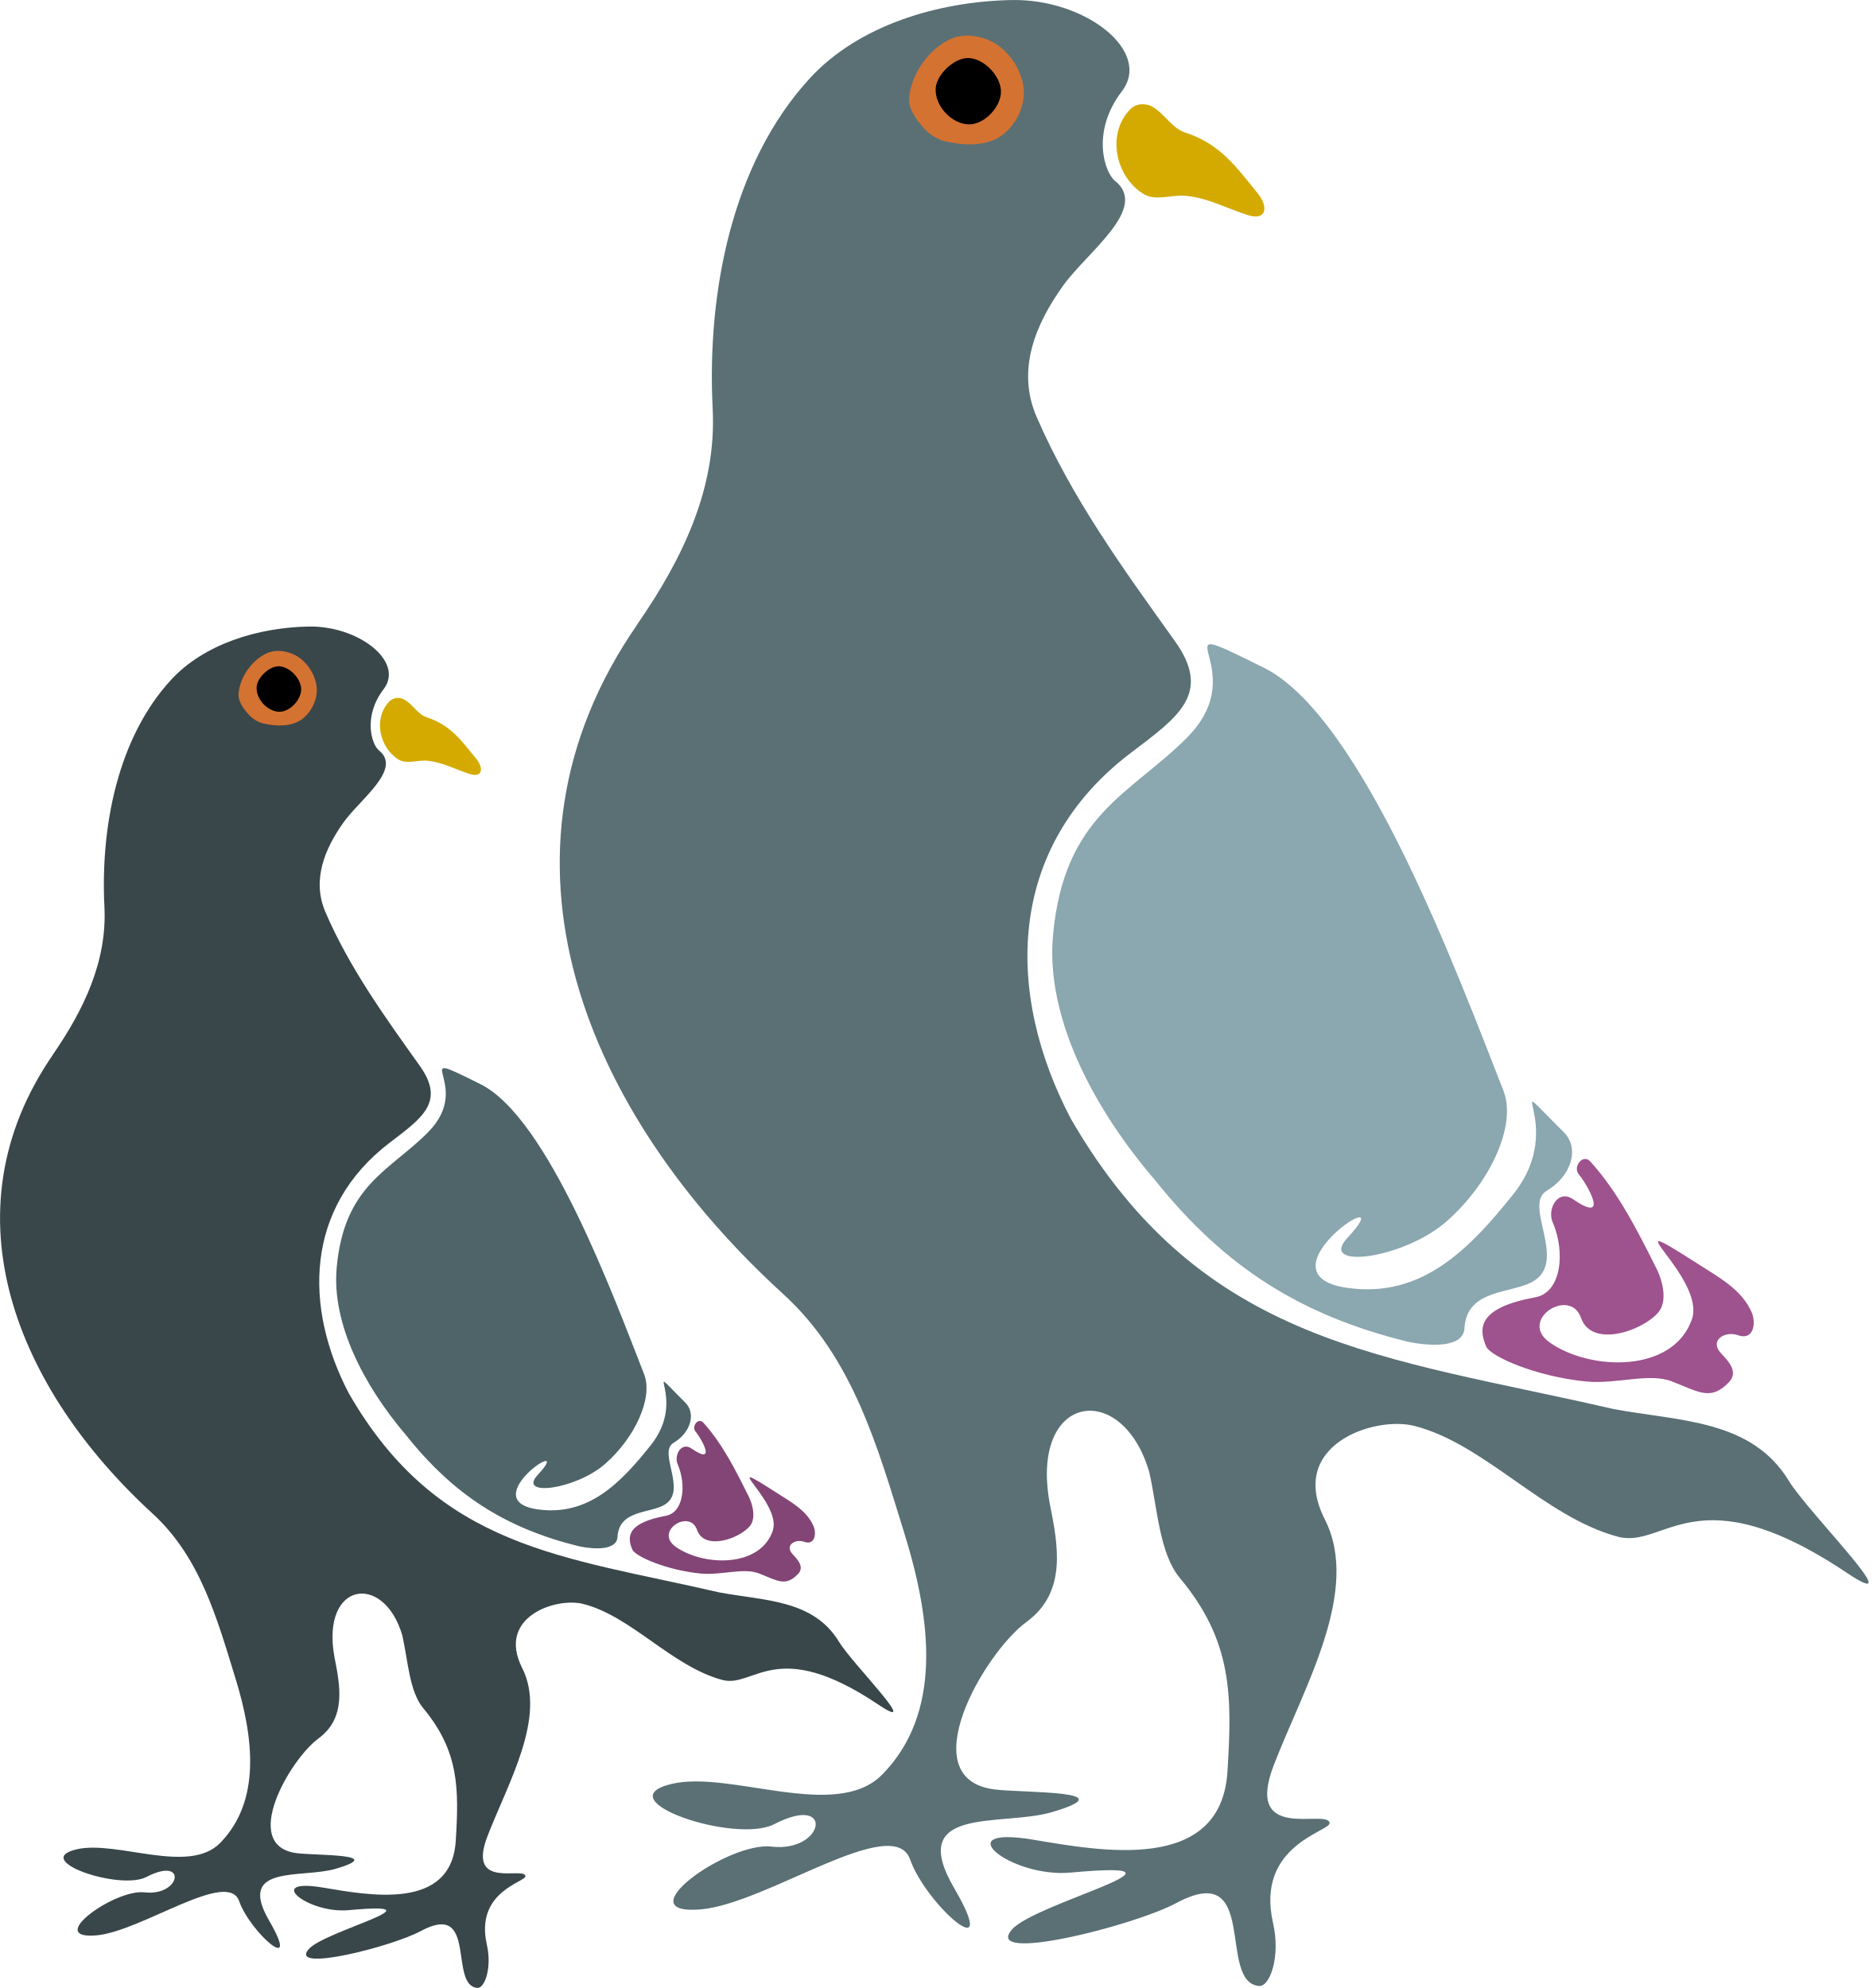
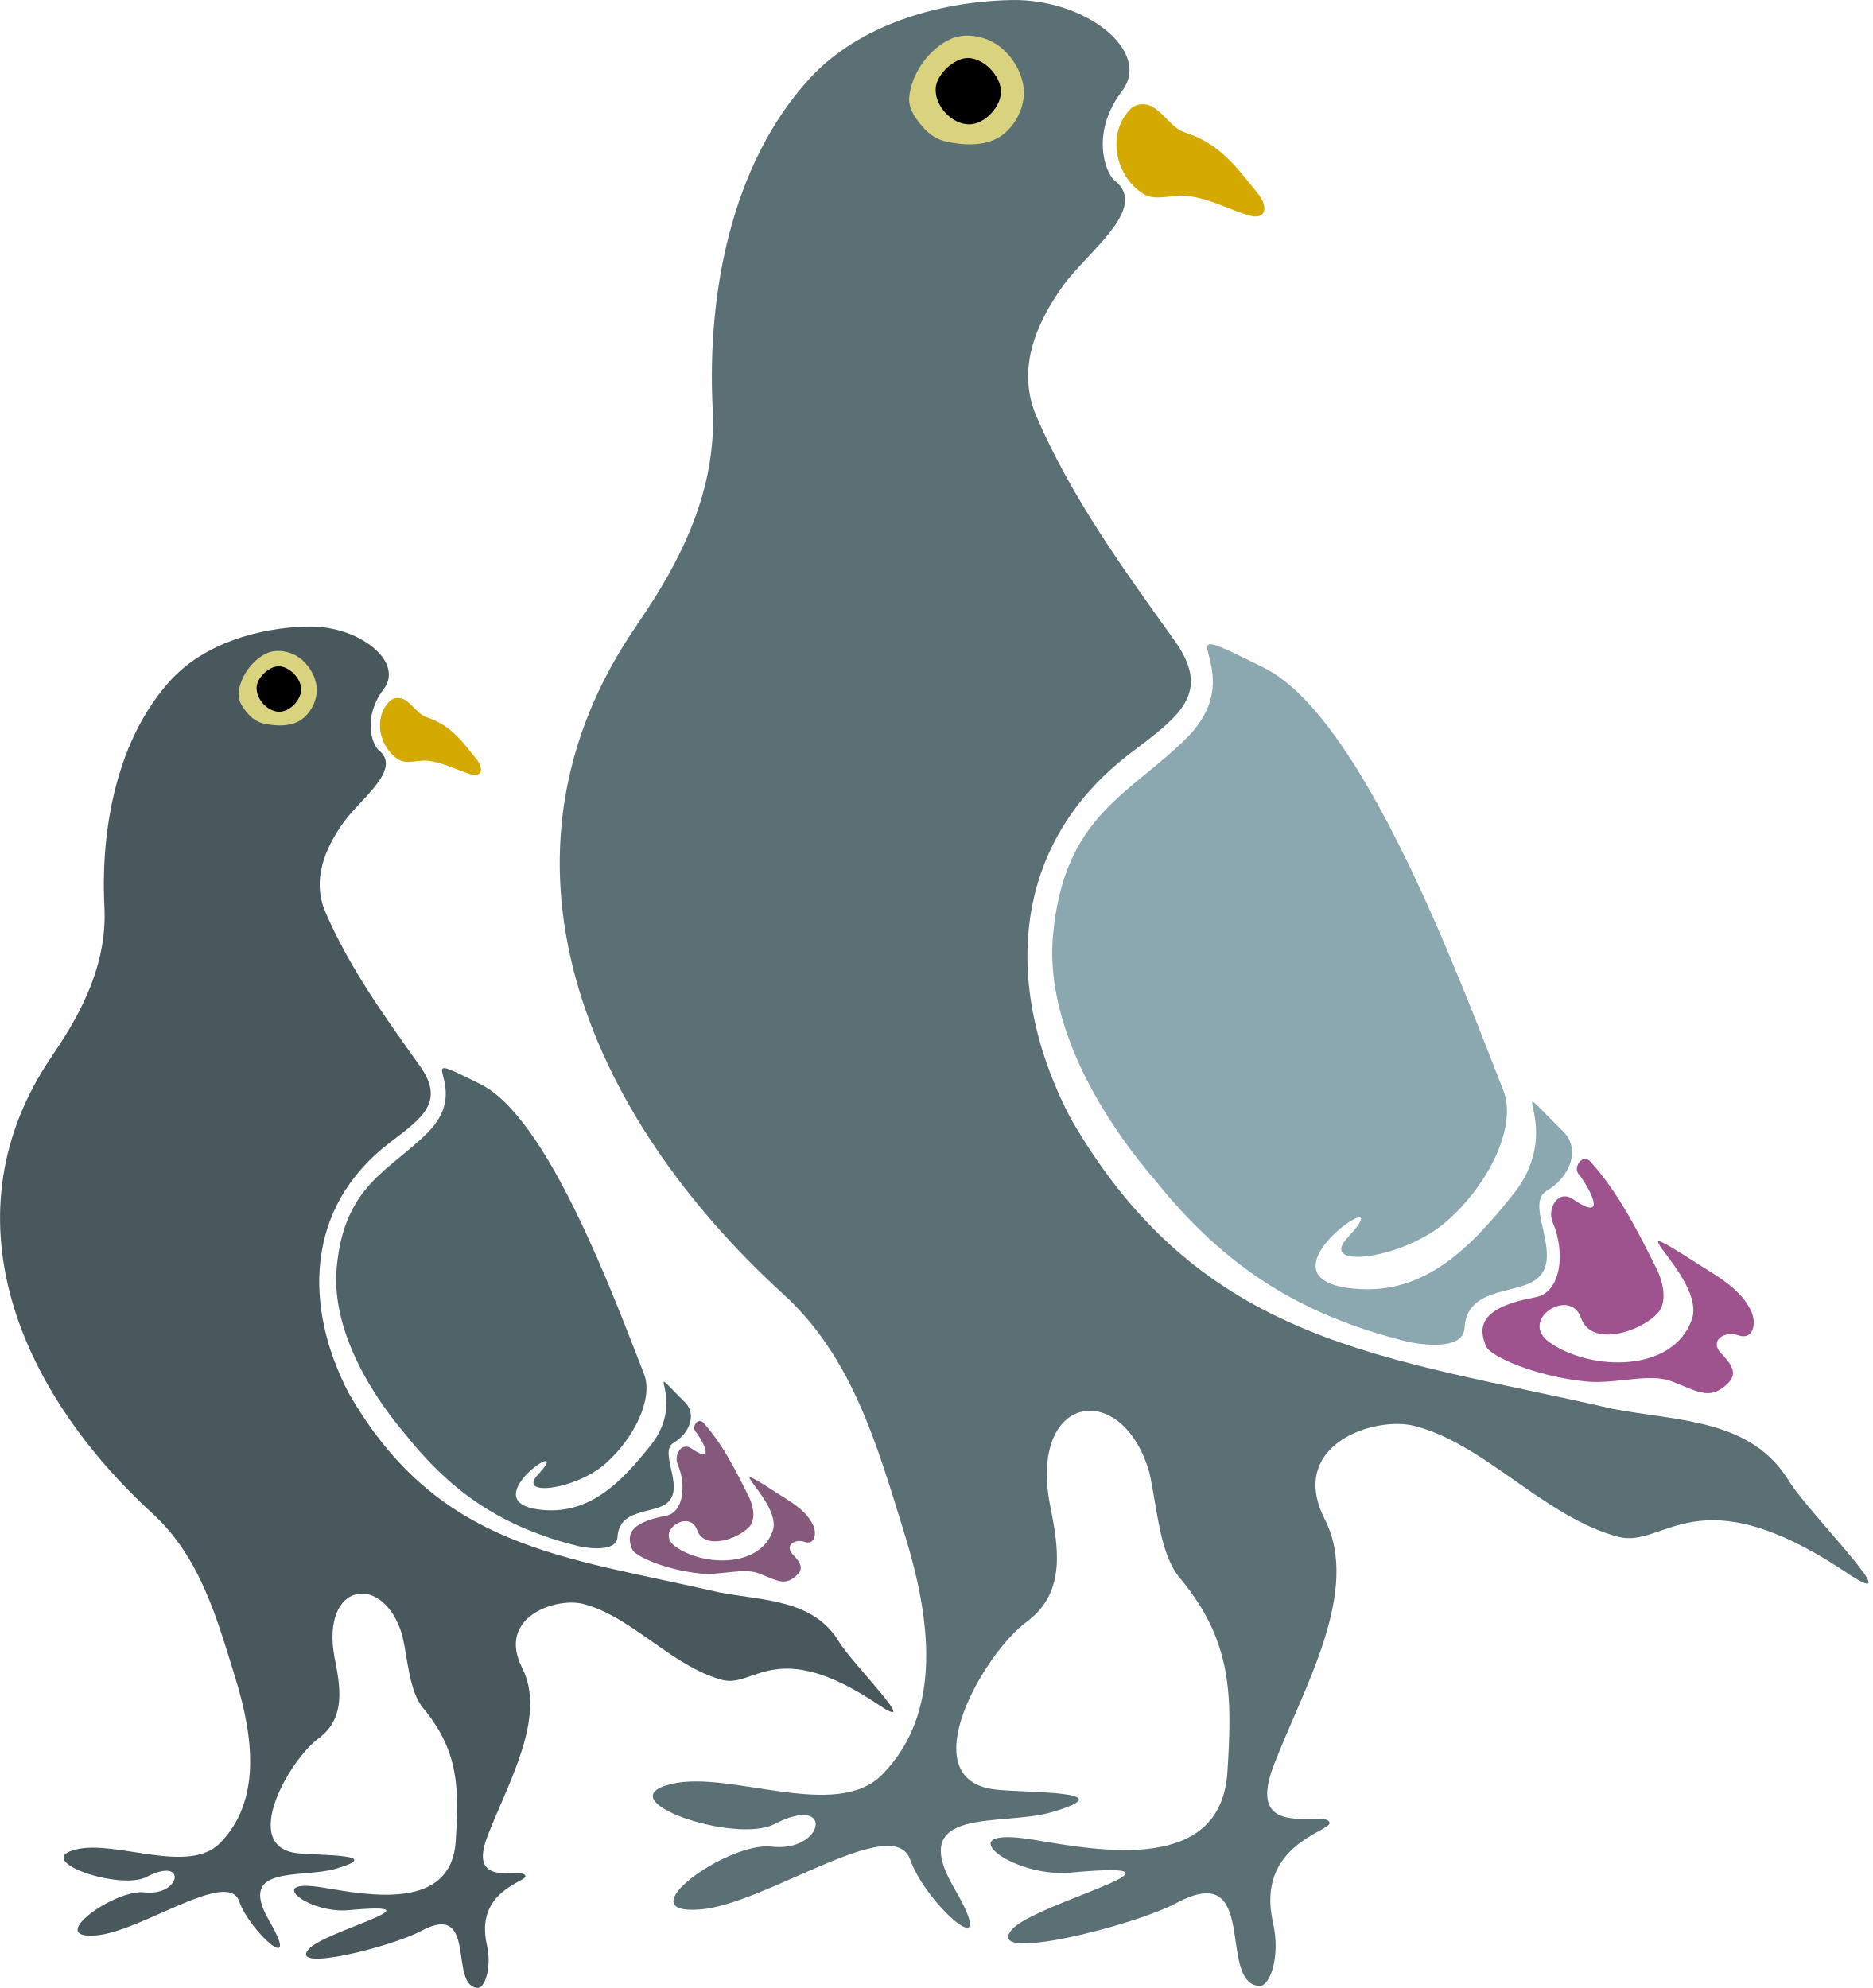
<svg xmlns="http://www.w3.org/2000/svg" width="321.825" height="341.68" viewBox="0 0 321.825 341.68" fill="none">
  <g>
-     <g transform="translate(96.175 0)">
-       <g transform="translate(0.012 0.001)">
+     <g transform="translate(0.008 0.001)">
+       <g transform="translate(96.179 0)">
        <g>
-           <path d="M13.305 107.326C21.043 96.153 26.976 84.009 26.282 70.291C25.266 50.194 29.616 27.995 42.976 13.455C51.36 4.331 64.992 0.26 77.633 0.005C90.275 -0.251 101.87 8.795 96.599 15.689C91.251 22.683 93.639 29.665 95.413 31.075C101.316 35.768 90.649 43.316 86.528 49.058C81.795 55.655 78.439 63.517 81.931 71.602C88.005 85.666 97.037 98.058 105.682 110.139C112.147 119.175 106.35 123.173 98.179 129.365C76.635 145.689 76.525 170.766 87.837 192.291C110.429 231.372 141.888 233.136 181.033 242.16C192.356 244.288 204.78 243.903 211.241 254.554C214.526 259.971 232.64 277.989 221.154 270.307C195.308 253.02 189.929 266.288 181.826 264.113C169.135 260.706 158.98 248.14 146.84 245.067C139.998 243.334 124.957 248.315 131.472 261.131C137.725 273.431 127.837 290.055 122.703 303.375C117.522 316.819 131.793 310.848 132.293 313.272C132.605 314.783 119.507 316.971 122.572 330.473C123.922 336.422 121.988 341.483 120.188 341.333C112.884 340.726 120.377 319.345 105.935 327.088C98.642 330.998 72.603 337.558 77.707 331.628C81.655 327.041 112.411 319.587 87.776 321.842C77.472 322.785 66.344 313.682 81.323 316.184C92.943 318.125 113.64 322.058 114.742 304.485C115.563 291.387 115.602 282.051 106.562 271.208C103.042 266.986 102.724 259.281 101.304 253.009C96.678 237.111 80.751 239.432 84.193 258.344C85.617 265.52 87.249 273.61 80.203 278.769C72.949 284.081 60.34 305.762 74.733 307.553C79.87 308.192 97.478 307.664 84.556 311.46C75.968 313.983 59.456 310.229 67.758 324.47C76.096 338.771 62.977 327.451 60.211 319.594C57.333 311.418 35.487 327.243 24.203 328.17C11.132 329.243 28.861 316.505 36.381 317.377C45.554 318.44 47.262 308.139 36.869 313.517C30.155 316.992 7.729 309.356 19.202 306.607C29.291 304.189 47.484 313.092 55.432 304.981C65.754 294.447 63.887 278.604 59.266 263.677C54.612 248.646 50.39 233.339 38.416 222.419C4.455 191.459 -14.306 147.229 13.316 107.349C13.316 107.349 13.305 107.326 13.305 107.326Z" fill="#5A7075" fill-rule="evenodd" />
-           <path d="M4.629 15.413C-0.104 12.472 -1.801 5.16 2.372 0.86C3.356 -0.153 5.011 -0.253 6.239 0.465C8.308 1.675 9.528 4.124 11.833 4.873C17.87 6.832 20.621 10.831 24.292 15.334C26.155 17.619 25.792 20.067 22.62 19.07C19.027 17.942 15.764 16.117 11.964 15.74C9.485 15.493 6.732 16.72 4.629 15.413C4.629 15.413 4.629 15.413 4.629 15.413Z" fill="#D4AA00" fill-rule="evenodd" transform="translate(95.666 17.913)" />
-           <path d="M23.152 16.058C13.456 25.808 1.993 29.267 0.127 50.102C-1.109 63.904 6.788 79.412 17.654 92.087C29.699 107.143 42.776 115.354 61.072 119.87C65.171 120.736 70.656 120.877 70.839 117.569C71.225 110.622 79.135 111.713 82.803 109.405C88.474 105.837 80.915 96.316 84.953 93.946C89.135 91.491 90.755 86.67 87.874 83.823C75.945 72.036 88.939 82.367 79.25 94.497C71.714 103.933 63.526 112.428 50.745 110.624C34.429 108.321 60.711 91.302 50.745 102.001C45.572 107.555 60.316 105.7 67.744 99.207C75.172 92.714 79.888 82.713 77.53 76.715C69.777 56.99 53.358 12.458 36.33 4.012C16.62 -5.764 35.232 3.912 23.152 16.058C23.152 16.058 23.152 16.058 23.152 16.058Z" fill="#8BA7B0" fill-rule="evenodd" transform="translate(84.632 110.728)" />
-           <path d="M42.341 38.392C44.08 36.609 42.208 34.689 41.038 33.45C38.867 31.153 41.71 29.508 43.9 30.297C46.583 31.262 47.078 28.256 46.259 26.361C44.575 22.46 40.628 20.355 37.048 18.057C20.941 7.718 38.494 20.334 35.998 27.548C32.792 36.819 18.617 36.483 11.582 31.568C6.044 27.7 15.06 21.916 16.934 27.321C18.711 32.444 27.16 29.746 30.125 26.487C31.849 24.593 31.035 21.094 29.886 18.806C26.679 12.416 23.369 5.786 18.536 0.449C17.216 -1.009 15.49 1.447 16.551 2.648C17.778 4.037 22.166 11.457 15.568 6.927C12.96 5.136 11.076 8.622 12.064 10.884C14.247 15.884 13.638 22.936 9.095 23.777C-0.646 25.581 -0.744 28.969 0.631 32.229C1.358 33.954 9.224 37.417 17.812 38.253C23.051 38.763 28.643 36.699 32.573 38.247C37.388 40.142 39.244 41.567 42.341 38.392C42.341 38.392 42.341 38.392 42.341 38.392C42.341 38.392 42.341 38.392 42.341 38.392Z" fill="#9E528E" fill-rule="evenodd" transform="translate(158.564 199.184)" />
-           <path d="M6.228 18.179C9.317 18.899 13.062 19.067 15.705 17.314C18.074 15.743 19.746 12.634 19.722 9.791C19.696 6.666 17.749 3.359 15.169 1.595C12.982 0.099 9.728 -0.528 7.293 0.519C3.474 2.159 0.379 6.501 0.014 10.642C-0.157 12.59 1.243 14.48 2.555 15.932C3.517 16.997 4.83 17.853 6.228 18.179C6.228 18.179 6.228 18.179 6.228 18.179Z" fill="#D47231" fill-rule="evenodd" transform="translate(60.037 6.118)" />
-           <path d="M0.01 5.176C0.171 2.807 3.212 -0.041 5.586 0C8.23 0.047 11.084 2.944 11.222 5.585C11.364 8.269 8.466 11.395 5.778 11.401C2.756 11.408 -0.195 8.192 0.01 5.176C0.01 5.176 0.01 5.176 0.01 5.176Z" fill="#000000" fill-rule="evenodd" transform="translate(64.595 9.971)" />
+           <g>
+             <path d="M13.305 107.326C21.043 96.153 26.976 84.009 26.282 70.291C25.266 50.194 29.616 27.995 42.976 13.455C51.36 4.331 64.992 0.26 77.633 0.005C90.275 -0.251 101.87 8.795 96.599 15.689C91.251 22.683 93.639 29.665 95.413 31.075C101.316 35.768 90.649 43.316 86.528 49.058C81.795 55.655 78.439 63.517 81.931 71.602C88.005 85.666 97.037 98.058 105.682 110.139C112.147 119.175 106.35 123.173 98.179 129.365C76.635 145.689 76.525 170.766 87.837 192.291C110.429 231.372 141.888 233.136 181.033 242.16C192.356 244.288 204.78 243.903 211.241 254.554C214.526 259.971 232.64 277.989 221.154 270.307C195.308 253.02 189.929 266.288 181.826 264.113C169.135 260.706 158.98 248.14 146.84 245.067C139.998 243.334 124.957 248.315 131.472 261.131C137.725 273.431 127.837 290.055 122.703 303.375C117.522 316.819 131.793 310.848 132.293 313.272C132.605 314.783 119.507 316.971 122.572 330.473C123.922 336.422 121.988 341.483 120.188 341.333C112.884 340.726 120.377 319.345 105.935 327.088C98.642 330.998 72.603 337.558 77.707 331.628C81.655 327.041 112.411 319.587 87.776 321.842C77.472 322.785 66.344 313.682 81.323 316.184C92.943 318.125 113.64 322.058 114.742 304.485C115.563 291.387 115.602 282.051 106.562 271.208C103.042 266.986 102.724 259.281 101.304 253.009C96.678 237.111 80.751 239.432 84.193 258.344C85.617 265.52 87.249 273.61 80.203 278.769C72.949 284.081 60.34 305.762 74.733 307.553C79.87 308.192 97.478 307.664 84.556 311.46C75.968 313.983 59.456 310.229 67.758 324.47C76.096 338.771 62.977 327.451 60.211 319.594C57.333 311.418 35.487 327.243 24.203 328.17C11.132 329.243 28.861 316.505 36.381 317.377C45.554 318.44 47.262 308.139 36.869 313.517C30.155 316.992 7.729 309.356 19.202 306.607C29.291 304.189 47.484 313.092 55.432 304.981C65.754 294.447 63.887 278.604 59.266 263.677C54.612 248.646 50.39 233.339 38.416 222.419C4.455 191.459 -14.306 147.229 13.316 107.349C13.316 107.349 13.305 107.326 13.305 107.326Z" fill="#5A7075" fill-rule="evenodd" />
+             <path d="M4.629 15.413C-0.104 12.472 -1.801 5.16 2.372 0.86C3.356 -0.153 5.011 -0.253 6.239 0.465C8.308 1.675 9.528 4.124 11.833 4.873C17.87 6.832 20.621 10.831 24.292 15.334C26.155 17.619 25.792 20.067 22.62 19.07C19.027 17.942 15.764 16.117 11.964 15.74C9.485 15.493 6.732 16.72 4.629 15.413C4.629 15.413 4.629 15.413 4.629 15.413Z" fill="#D4AA00" fill-rule="evenodd" transform="translate(95.666 17.913)" />
+             <path d="M23.152 16.058C13.456 25.808 1.993 29.267 0.127 50.102C-1.109 63.904 6.788 79.412 17.654 92.087C29.699 107.143 42.776 115.354 61.072 119.87C65.171 120.736 70.656 120.877 70.839 117.569C71.225 110.622 79.135 111.713 82.803 109.405C88.474 105.837 80.915 96.316 84.953 93.946C89.135 91.491 90.755 86.67 87.874 83.823C75.945 72.036 88.939 82.367 79.25 94.497C71.714 103.933 63.526 112.428 50.745 110.624C34.429 108.321 60.711 91.302 50.745 102.001C45.572 107.555 60.316 105.7 67.744 99.207C75.172 92.714 79.888 82.713 77.53 76.715C69.777 56.99 53.358 12.458 36.33 4.012C16.62 -5.764 35.232 3.912 23.152 16.058C23.152 16.058 23.152 16.058 23.152 16.058Z" fill="#8BA7B0" fill-rule="evenodd" transform="translate(84.632 110.728)" />
+             <path d="M42.341 38.392C44.08 36.609 42.208 34.689 41.038 33.45C38.867 31.153 41.71 29.508 43.9 30.297C46.583 31.262 47.078 28.256 46.259 26.361C44.575 22.46 40.628 20.355 37.048 18.057C20.941 7.718 38.494 20.334 35.998 27.548C32.792 36.819 18.617 36.483 11.582 31.568C6.044 27.7 15.06 21.916 16.934 27.321C18.711 32.444 27.16 29.746 30.125 26.487C31.849 24.593 31.035 21.094 29.886 18.806C26.679 12.416 23.369 5.786 18.536 0.449C17.216 -1.009 15.49 1.447 16.551 2.648C17.778 4.037 22.166 11.457 15.568 6.927C12.96 5.136 11.076 8.622 12.064 10.884C14.247 15.884 13.638 22.936 9.095 23.777C-0.646 25.581 -0.744 28.969 0.631 32.229C1.358 33.954 9.224 37.417 17.812 38.253C23.051 38.763 28.643 36.699 32.573 38.247C37.388 40.142 39.244 41.567 42.341 38.392C42.341 38.392 42.341 38.392 42.341 38.392C42.341 38.392 42.341 38.392 42.341 38.392Z" fill="#9E528E" fill-rule="evenodd" transform="translate(158.564 199.184)" />
+             <path d="M6.228 18.179C9.317 18.899 13.062 19.067 15.705 17.314C18.074 15.743 19.746 12.634 19.722 9.791C19.696 6.666 17.749 3.359 15.169 1.595C12.982 0.099 9.728 -0.528 7.293 0.519C3.474 2.159 0.379 6.501 0.014 10.642C-0.157 12.59 1.243 14.48 2.555 15.932C3.517 16.997 4.83 17.853 6.228 18.179C6.228 18.179 6.228 18.179 6.228 18.179Z" fill="#D9D380" fill-rule="evenodd" transform="translate(60.037 6.118)" />
+             <path d="M0.01 5.176C0.171 2.807 3.212 -0.041 5.586 0C8.23 0.047 11.084 2.944 11.222 5.585C11.364 8.269 8.466 11.395 5.778 11.401C2.756 11.408 -0.195 8.192 0.01 5.176C0.01 5.176 0.01 5.176 0.01 5.176Z" fill="#000000" fill-rule="evenodd" transform="translate(64.595 9.971)" />
+           </g>
        </g>
      </g>
-     </g>
-     <g transform="translate(0 107.68)">
-       <g transform="translate(0.008 0)">
+       <g transform="translate(0 107.679)">
        <g>
-           <path d="M9.08 73.572C14.361 65.912 18.41 57.588 17.937 48.184C17.244 34.408 20.212 19.191 29.33 9.224C35.052 2.969 44.355 0.178 52.982 0.004C61.61 -0.172 69.523 6.029 65.926 10.755C62.277 15.549 63.906 20.335 65.117 21.302C69.146 24.519 61.865 29.693 59.053 33.629C55.823 38.151 53.532 43.541 55.916 49.083C60.061 58.724 66.225 67.218 72.125 75.5C76.537 81.694 72.581 84.434 67.004 88.679C52.301 99.869 52.226 117.059 59.946 131.814C75.365 158.604 96.835 159.813 123.55 165.999C131.278 167.458 139.757 167.194 144.166 174.495C146.408 178.208 158.77 190.56 150.932 185.294C133.292 173.444 129.622 182.538 124.092 181.047C115.43 178.712 108.5 170.098 100.215 167.992C95.545 166.804 85.28 170.218 89.726 179.003C93.994 187.435 87.245 198.831 83.742 207.961C80.206 217.177 89.945 213.084 90.286 214.746C90.499 215.781 81.56 217.281 83.652 226.537C84.574 230.615 83.253 234.084 82.025 233.982C77.04 233.566 82.154 218.909 72.298 224.217C67.321 226.897 49.55 231.394 53.033 227.329C55.727 224.185 76.718 219.075 59.905 220.621C52.873 221.267 45.278 215.027 55.501 216.742C63.431 218.073 77.556 220.769 78.308 208.723C78.869 199.744 78.895 193.344 72.725 185.912C70.323 183.017 70.106 177.736 69.137 173.436C65.98 162.538 55.111 164.129 57.46 177.093C58.431 182.012 59.545 187.558 54.737 191.095C49.786 194.736 41.181 209.598 51.003 210.826C54.509 211.264 66.526 210.902 57.708 213.504C51.846 215.233 40.577 212.66 46.243 222.422C51.933 232.225 42.98 224.466 41.092 219.08C39.128 213.475 24.219 224.323 16.518 224.958C7.597 225.694 19.697 216.962 24.829 217.56C31.089 218.289 32.255 211.227 25.162 214.914C20.58 217.296 5.275 212.061 13.105 210.177C19.99 208.519 32.407 214.622 37.831 209.063C44.875 201.842 43.601 190.981 40.447 180.749C37.271 170.445 34.389 159.952 26.218 152.467C3.041 131.244 -9.763 100.925 9.088 73.587C9.088 73.587 9.08 73.572 9.08 73.572Z" fill="#39474A" fill-rule="evenodd" />
-           <path d="M3.159 10.566C-0.071 8.55 -1.229 3.537 1.619 0.59C2.29 -0.105 3.42 -0.173 4.258 0.319C5.67 1.148 6.502 2.827 8.076 3.34C12.195 4.684 14.073 7.425 16.579 10.511C17.85 12.078 17.602 13.756 15.438 13.073C12.986 12.299 10.758 11.048 8.165 10.789C6.474 10.62 4.594 11.461 3.159 10.566C3.159 10.566 3.159 10.566 3.159 10.566Z" fill="#D4AA00" fill-rule="evenodd" transform="matrix(1 0 0 1 65.289 12.279)" />
-           <path d="M15.801 11.008C9.183 17.691 1.36 20.062 0.087 34.345C-0.757 43.806 4.632 54.437 12.049 63.125C20.269 73.446 29.194 79.075 41.68 82.17C44.477 82.764 48.221 82.86 48.346 80.592C48.609 75.83 54.007 76.579 56.511 74.997C60.381 72.55 55.223 66.024 57.978 64.4C60.832 62.717 61.938 59.411 59.972 57.46C51.831 49.38 60.699 56.462 54.086 64.777C48.943 71.246 43.355 77.069 34.632 75.832C23.497 74.254 41.433 62.587 34.632 69.921C31.102 73.728 41.164 72.457 46.233 68.006C51.303 63.555 54.521 56.699 52.912 52.588C47.621 39.066 36.415 8.54 24.794 2.75C11.343 -3.951 24.045 2.681 15.801 11.008C15.801 11.008 15.801 11.008 15.801 11.008Z" fill="#4E6469" fill-rule="evenodd" transform="matrix(1 0 0 1 57.759 75.903)" />
-           <path d="M28.896 26.318C30.084 25.095 28.806 23.779 28.007 22.93C26.526 21.355 28.466 20.228 29.961 20.768C31.791 21.43 32.129 19.369 31.571 18.07C30.421 15.396 27.727 13.953 25.284 12.378C14.292 5.29 26.271 13.939 24.568 18.884C22.38 25.239 12.706 25.009 7.904 21.64C4.125 18.988 10.278 15.024 11.557 18.728C12.77 22.24 18.536 20.391 20.56 18.157C21.736 16.858 21.18 14.46 20.396 12.891C18.208 8.511 15.949 3.966 12.65 0.308C11.75 -0.691 10.572 0.992 11.296 1.815C12.133 2.768 15.128 7.854 10.624 4.748C8.845 3.521 7.559 5.91 8.234 7.461C9.723 10.888 9.308 15.723 6.207 16.299C-0.441 17.535 -0.508 19.858 0.43 22.093C0.927 23.275 6.295 25.649 12.156 26.222C15.732 26.572 19.548 25.157 22.23 26.218C25.516 27.517 26.783 28.494 28.896 26.318C28.896 26.318 28.896 26.318 28.896 26.318C28.896 26.318 28.896 26.318 28.896 26.318Z" fill="#824575" fill-rule="evenodd" transform="matrix(1 0 0 1 108.216 136.54)" />
-           <path d="M4.25 12.461C6.359 12.955 8.914 13.071 10.718 11.869C12.335 10.791 13.476 8.66 13.46 6.712C13.442 4.569 12.113 2.302 10.353 1.093C8.86 0.068 6.639 -0.362 4.977 0.355C2.371 1.48 0.259 4.457 0.01 7.295C-0.107 8.63 0.849 9.926 1.744 10.921C2.4 11.651 3.296 12.238 4.25 12.462C4.25 12.462 4.25 12.461 4.25 12.461Z" fill="#D47231" fill-rule="evenodd" transform="translate(40.974 4.194)" />
-           <path d="M0.007 3.548C0.117 1.924 2.192 -0.028 3.812 0C5.617 0.032 7.564 2.018 7.659 3.828C7.755 5.668 5.778 7.811 3.943 7.815C1.881 7.82 -0.133 5.615 0.007 3.548C0.007 3.548 0.007 3.548 0.007 3.548Z" fill="#000000" fill-rule="evenodd" transform="matrix(1 0 0 1 44.084 6.835)" />
+           <g>
+             <path d="M9.08 73.572C14.361 65.912 18.41 57.588 17.937 48.184C17.244 34.408 20.212 19.191 29.33 9.224C35.052 2.969 44.355 0.178 52.982 0.004C61.61 -0.172 69.523 6.029 65.926 10.755C62.277 15.549 63.906 20.335 65.117 21.302C69.146 24.519 61.865 29.693 59.053 33.629C55.823 38.151 53.532 43.541 55.916 49.083C60.061 58.724 66.225 67.218 72.125 75.5C76.537 81.694 72.581 84.434 67.004 88.679C52.301 99.869 52.226 117.059 59.946 131.814C75.365 158.604 96.835 159.813 123.55 165.999C131.278 167.458 139.757 167.194 144.166 174.495C146.408 178.208 158.77 190.56 150.932 185.294C133.292 173.444 129.622 182.538 124.092 181.047C115.43 178.712 108.5 170.098 100.215 167.992C95.545 166.804 85.28 170.218 89.726 179.003C93.994 187.435 87.245 198.831 83.742 207.961C80.206 217.177 89.945 213.084 90.286 214.746C90.499 215.781 81.56 217.281 83.652 226.537C84.574 230.615 83.253 234.084 82.025 233.982C77.04 233.566 82.154 218.909 72.298 224.217C67.321 226.897 49.55 231.394 53.033 227.329C55.727 224.185 76.718 219.075 59.905 220.621C52.873 221.267 45.278 215.027 55.501 216.742C63.431 218.073 77.556 220.769 78.308 208.723C78.869 199.744 78.895 193.344 72.725 185.912C70.323 183.017 70.106 177.736 69.137 173.436C65.98 162.538 55.111 164.129 57.46 177.093C58.431 182.012 59.545 187.558 54.737 191.095C49.786 194.736 41.181 209.598 51.003 210.826C54.509 211.264 66.526 210.902 57.708 213.504C51.846 215.233 40.577 212.66 46.243 222.422C51.933 232.225 42.98 224.466 41.092 219.08C39.128 213.475 24.219 224.323 16.518 224.958C7.597 225.694 19.697 216.962 24.829 217.56C31.089 218.289 32.255 211.227 25.162 214.914C20.58 217.296 5.275 212.061 13.105 210.177C19.99 208.519 32.407 214.622 37.831 209.063C44.875 201.842 43.601 190.981 40.447 180.749C37.271 170.445 34.389 159.952 26.218 152.467C3.041 131.244 -9.763 100.925 9.088 73.587C9.088 73.587 9.08 73.572 9.08 73.572Z" fill="#48585C" fill-rule="evenodd" />
+             <path d="M3.159 10.566C-0.071 8.55 -1.229 3.537 1.619 0.59C2.29 -0.105 3.42 -0.173 4.258 0.319C5.67 1.148 6.502 2.827 8.076 3.34C12.195 4.684 14.073 7.425 16.579 10.511C17.85 12.078 17.602 13.756 15.438 13.073C12.986 12.299 10.758 11.048 8.165 10.789C6.474 10.62 4.594 11.461 3.159 10.566C3.159 10.566 3.159 10.566 3.159 10.566Z" fill="#D4AA00" fill-rule="evenodd" transform="translate(65.289 12.279)" />
+             <path d="M15.801 11.008C9.183 17.691 1.36 20.062 0.087 34.345C-0.757 43.806 4.632 54.437 12.049 63.125C20.269 73.446 29.194 79.075 41.68 82.17C44.477 82.764 48.221 82.86 48.346 80.592C48.609 75.83 54.007 76.579 56.511 74.997C60.381 72.55 55.223 66.024 57.978 64.4C60.832 62.717 61.938 59.411 59.972 57.46C51.831 49.38 60.699 56.462 54.086 64.777C48.943 71.246 43.355 77.069 34.632 75.832C23.497 74.254 41.433 62.587 34.632 69.921C31.102 73.728 41.164 72.457 46.233 68.006C51.303 63.555 54.521 56.699 52.912 52.588C47.621 39.066 36.415 8.54 24.794 2.75C11.343 -3.951 24.045 2.681 15.801 11.008C15.801 11.008 15.801 11.008 15.801 11.008Z" fill="#4E6469" fill-rule="evenodd" transform="translate(57.759 75.903)" />
+             <path d="M28.896 26.318C30.084 25.095 28.806 23.779 28.007 22.93C26.526 21.355 28.466 20.228 29.961 20.768C31.791 21.43 32.129 19.369 31.571 18.07C30.421 15.396 27.727 13.953 25.284 12.378C14.292 5.29 26.271 13.939 24.568 18.884C22.38 25.239 12.706 25.009 7.904 21.64C4.125 18.988 10.278 15.024 11.557 18.728C12.77 22.24 18.536 20.391 20.56 18.157C21.736 16.858 21.18 14.46 20.396 12.891C18.208 8.511 15.949 3.966 12.65 0.308C11.75 -0.691 10.572 0.992 11.296 1.815C12.133 2.768 15.128 7.854 10.624 4.748C8.845 3.521 7.559 5.91 8.234 7.461C9.723 10.888 9.308 15.723 6.207 16.299C-0.441 17.535 -0.508 19.858 0.43 22.093C0.927 23.275 6.295 25.649 12.156 26.222C15.732 26.572 19.548 25.157 22.23 26.218C25.516 27.517 26.783 28.494 28.896 26.318C28.896 26.318 28.896 26.318 28.896 26.318C28.896 26.318 28.896 26.318 28.896 26.318Z" fill="#85597B" fill-rule="evenodd" transform="translate(108.216 136.54)" />
+             <path d="M4.25 12.461C6.359 12.955 8.914 13.071 10.718 11.869C12.335 10.791 13.476 8.66 13.46 6.712C13.442 4.569 12.113 2.302 10.353 1.093C8.86 0.068 6.639 -0.362 4.977 0.355C2.371 1.48 0.259 4.457 0.01 7.295C-0.107 8.63 0.849 9.926 1.744 10.921C2.4 11.651 3.296 12.238 4.25 12.462C4.25 12.462 4.25 12.461 4.25 12.461Z" fill="#D9D380" fill-rule="evenodd" transform="translate(40.974 4.194)" />
+             <path d="M0.007 3.548C0.117 1.924 2.192 -0.028 3.812 0C5.617 0.032 7.564 2.018 7.659 3.828C7.755 5.668 5.778 7.811 3.943 7.815C1.881 7.82 -0.133 5.615 0.007 3.548C0.007 3.548 0.007 3.548 0.007 3.548Z" fill="#000000" fill-rule="evenodd" transform="translate(44.084 6.835)" />
+           </g>
        </g>
      </g>
    </g>
  </g>
</svg>
